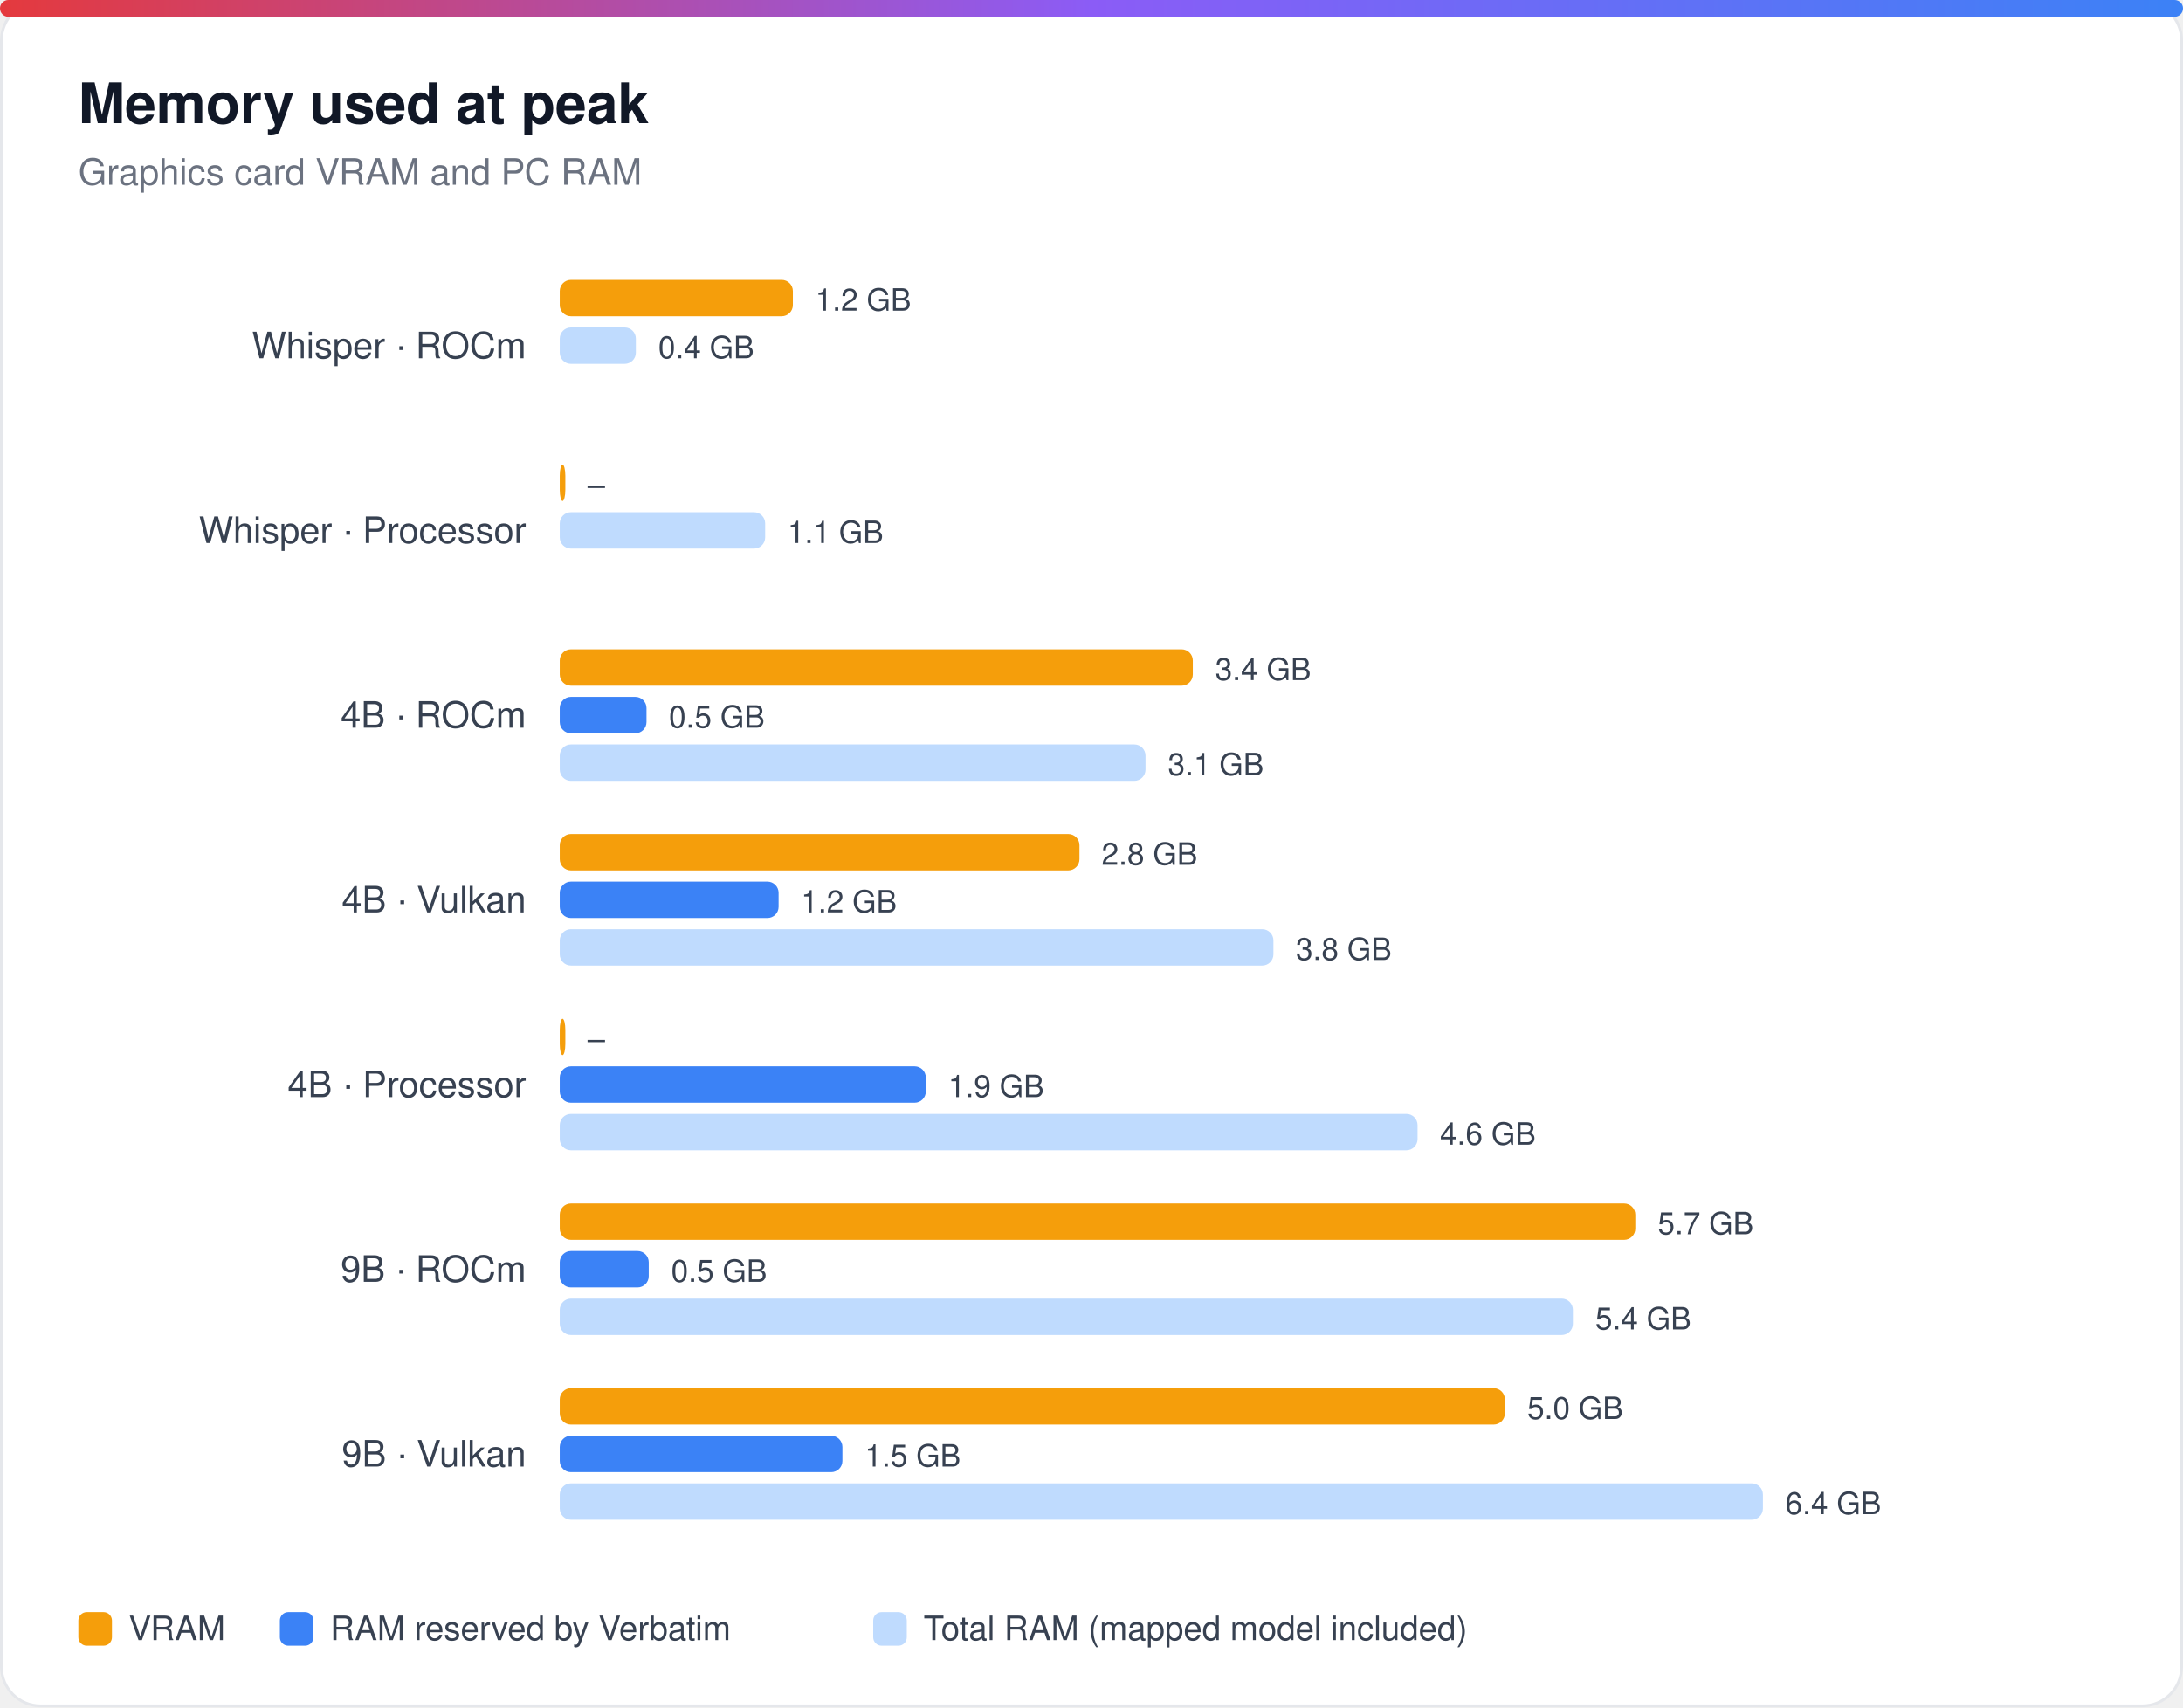
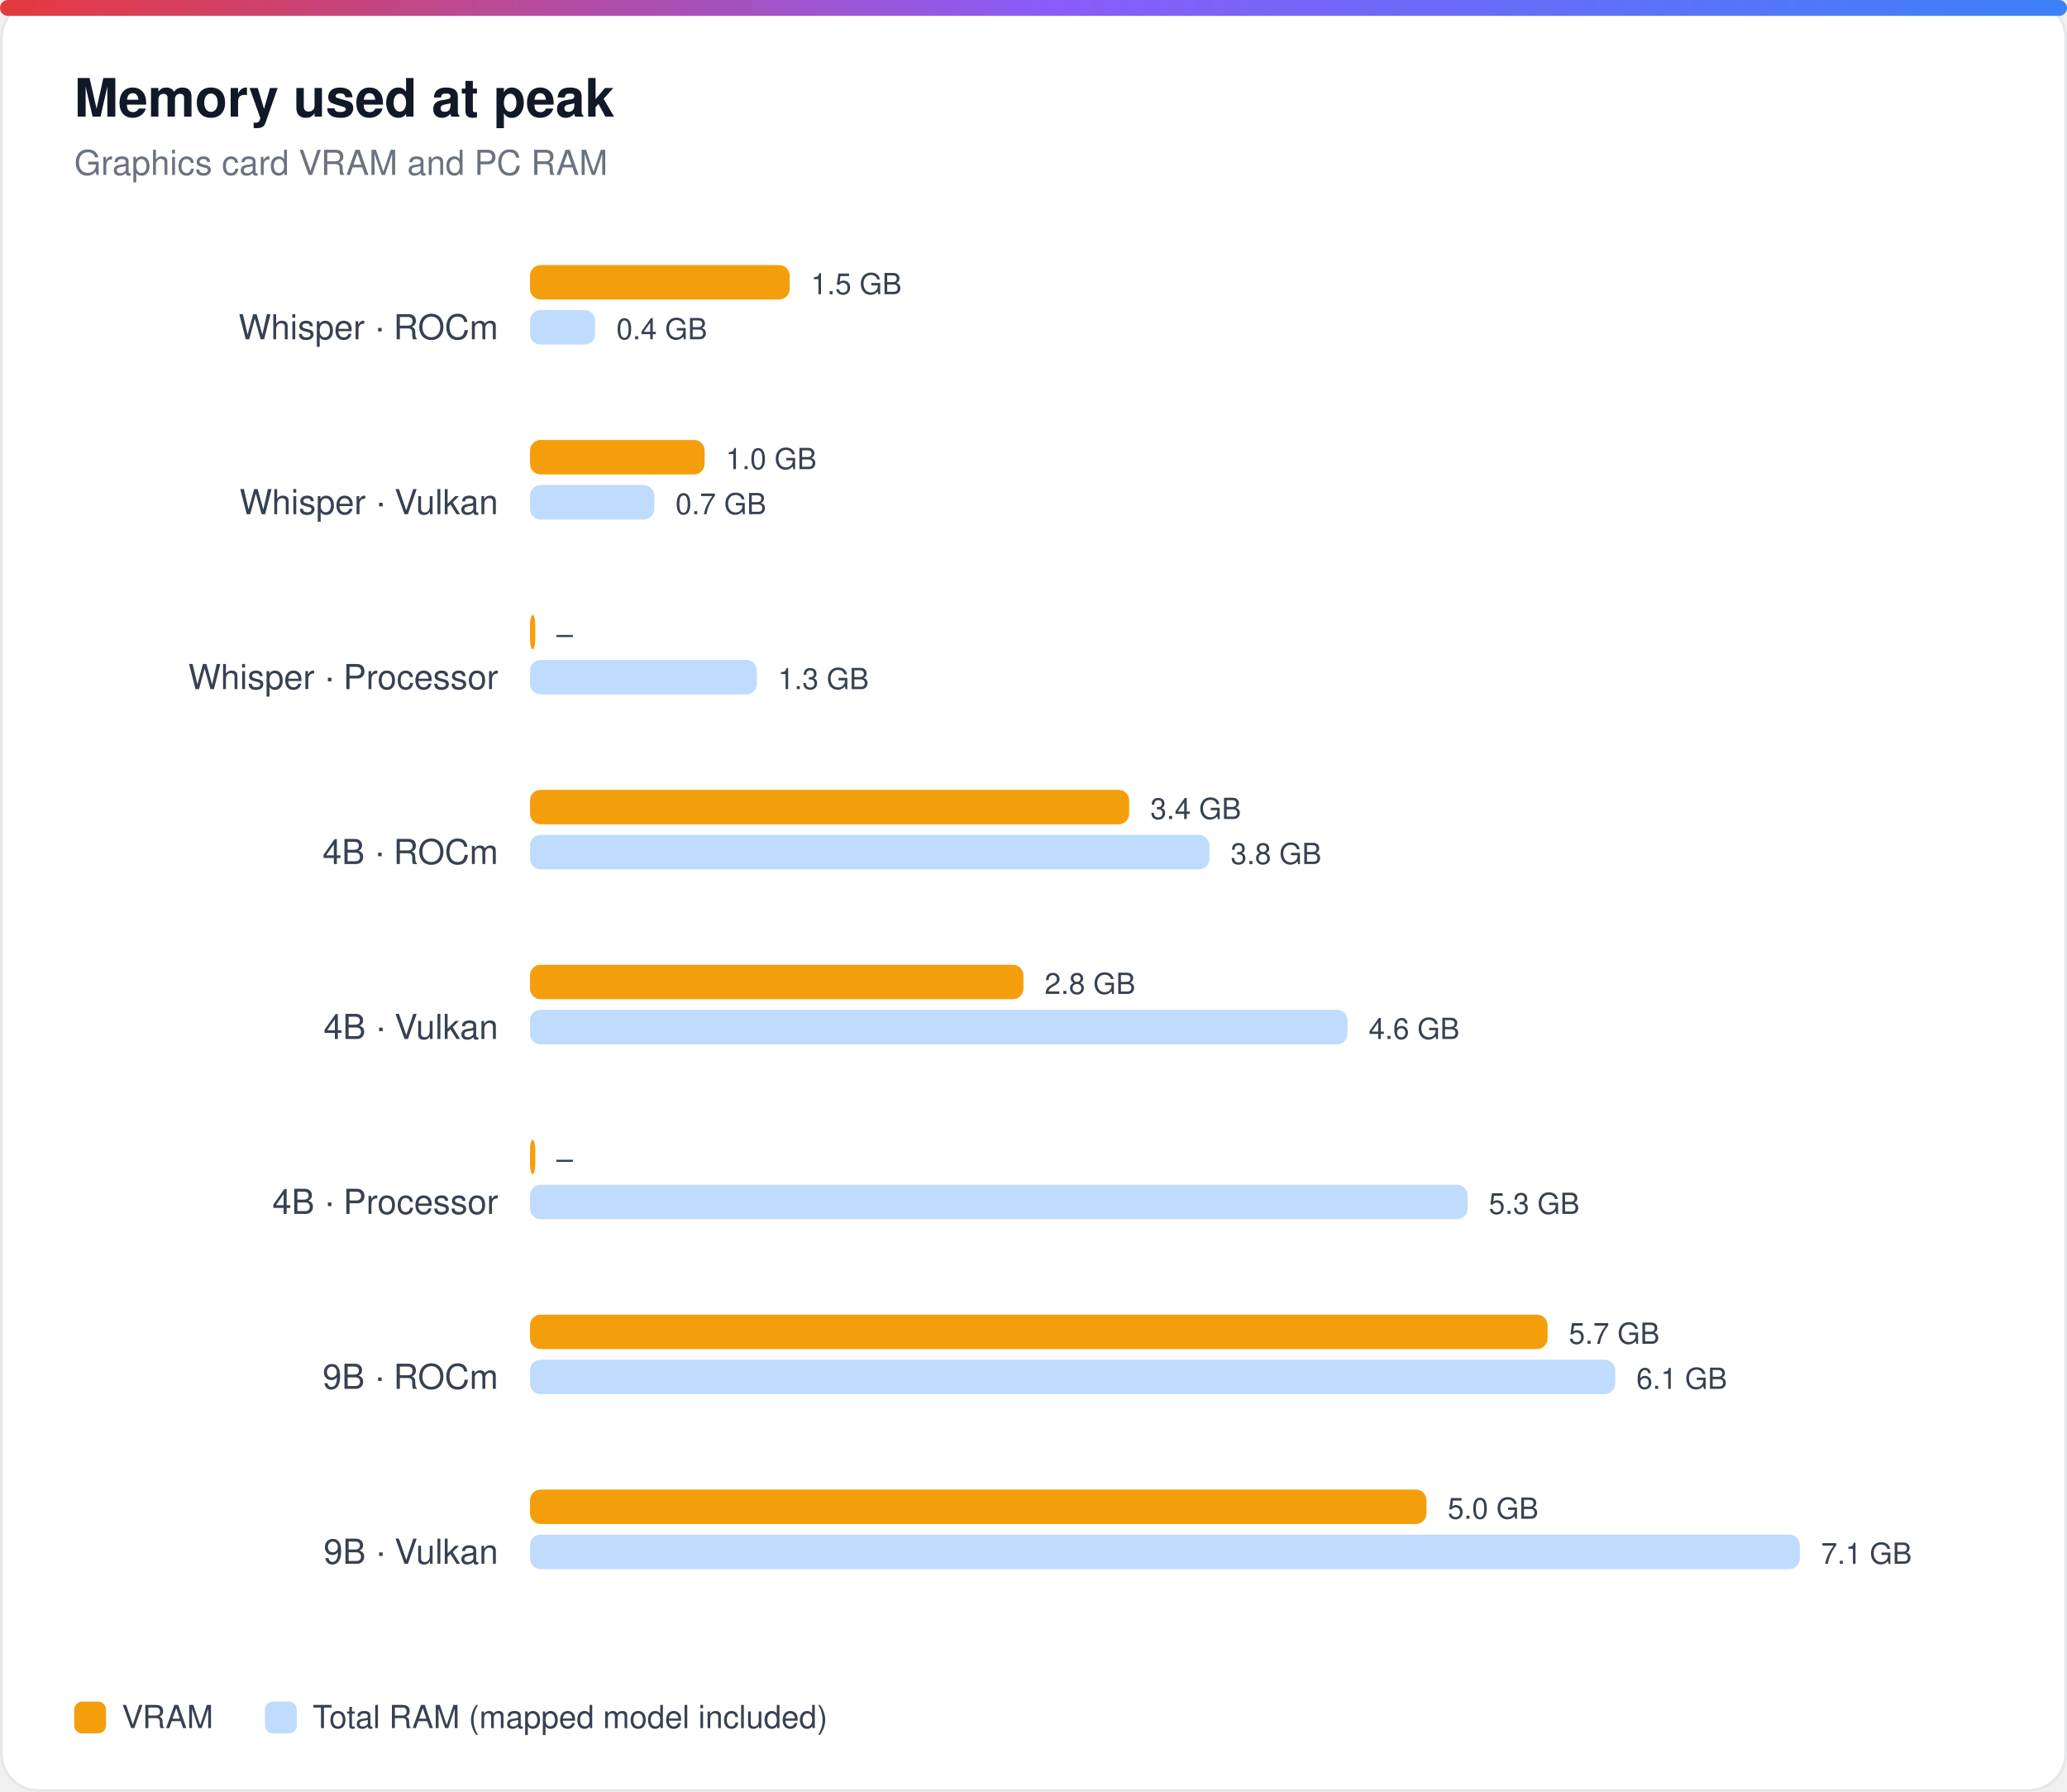
- <svg xmlns="http://www.w3.org/2000/svg" width="780" height="610" viewBox="0 0 780 610" font-family="Segoe UI, -apple-system, Helvetica, Arial, sans-serif" role="img" aria-label="Memory used at peak">
-   <rect x="0.5" y="0.5" width="779" height="609" rx="14" fill="#FFFFFF" stroke="#E5E7EB" />
+ <svg xmlns="http://www.w3.org/2000/svg" width="780" height="676" viewBox="0 0 780 676" font-family="Segoe UI, -apple-system, Helvetica, Arial, sans-serif" role="img" aria-label="Memory used at peak">
+   <rect x="0.5" y="0.5" width="779" height="675" rx="14" fill="#FFFFFF" stroke="#E5E7EB" />
  <rect x="0" y="0" width="780" height="6" rx="3" fill="url(#g)" />
  <defs>
    <linearGradient id="g" x1="0" x2="1">
      <stop offset="0" stop-color="#E5393C" />
      <stop offset="0.5" stop-color="#8B5CF6" />
      <stop offset="1" stop-color="#3B82F6" />
    </linearGradient>
  </defs>
  <text x="28" y="44" font-size="20" font-weight="700" fill="#111827">Memory used at peak</text>
  <text x="28" y="66" font-size="13" fill="#6B7280">Graphics card VRAM and PC RAM</text>
  <text x="188" y="128" font-size="13" fill="#374151" text-anchor="end">Whisper · ROCm</text>
-   <rect x="200" y="100" width="83.3" height="13" rx="4" fill="#F59E0B" />
-   <text x="291.3" y="111" font-size="11" fill="#374151">1.2 GB</text>
-   <rect x="200" y="117" width="27.2" height="13" rx="4" fill="#BFDBFE" />
-   <text x="235.2" y="128" font-size="11" fill="#374151">0.4 GB</text>
-   <text x="188" y="194" font-size="13" fill="#374151" text-anchor="end">Whisper · Processor</text>
-   <rect x="200" y="166" width="2.0" height="13" rx="4" fill="#F59E0B" />
-   <text x="210.0" y="177" font-size="11" fill="#374151">–</text>
-   <rect x="200" y="183" width="73.4" height="13" rx="4" fill="#BFDBFE" />
-   <text x="281.4" y="194" font-size="11" fill="#374151">1.1 GB</text>
-   <text x="188" y="260" font-size="13" fill="#374151" text-anchor="end">4B · ROCm</text>
-   <rect x="200" y="232" width="226.2" height="13" rx="4" fill="#F59E0B" />
-   <text x="434.2" y="243" font-size="11" fill="#374151">3.4 GB</text>
-   <rect x="200" y="249" width="31.0" height="13" rx="4" fill="#3B82F6" />
-   <text x="239.0" y="260" font-size="11" fill="#374151">0.5 GB</text>
-   <rect x="200" y="266" width="209.3" height="13" rx="4" fill="#BFDBFE" />
-   <text x="417.3" y="277" font-size="11" fill="#374151">3.1 GB</text>
-   <text x="188" y="326" font-size="13" fill="#374151" text-anchor="end">4B · Vulkan</text>
-   <rect x="200" y="298" width="185.7" height="13" rx="4" fill="#F59E0B" />
-   <text x="393.6" y="309" font-size="11" fill="#374151">2.8 GB</text>
-   <rect x="200" y="315" width="78.2" height="13" rx="4" fill="#3B82F6" />
-   <text x="286.2" y="326" font-size="11" fill="#374151">1.2 GB</text>
-   <rect x="200" y="332" width="255.0" height="13" rx="4" fill="#BFDBFE" />
-   <text x="463.0" y="343" font-size="11" fill="#374151">3.8 GB</text>
-   <text x="188" y="392" font-size="13" fill="#374151" text-anchor="end">4B · Processor</text>
-   <rect x="200" y="364" width="2.0" height="13" rx="4" fill="#F59E0B" />
-   <text x="210.0" y="375" font-size="11" fill="#374151">–</text>
-   <rect x="200" y="381" width="130.8" height="13" rx="4" fill="#3B82F6" />
-   <text x="338.8" y="392" font-size="11" fill="#374151">1.9 GB</text>
-   <rect x="200" y="398" width="306.5" height="13" rx="4" fill="#BFDBFE" />
-   <text x="514.5" y="409" font-size="11" fill="#374151">4.6 GB</text>
-   <text x="188" y="458" font-size="13" fill="#374151" text-anchor="end">9B · ROCm</text>
-   <rect x="200" y="430" width="384.3" height="13" rx="4" fill="#F59E0B" />
-   <text x="592.3" y="441" font-size="11" fill="#374151">5.7 GB</text>
-   <rect x="200" y="447" width="31.8" height="13" rx="4" fill="#3B82F6" />
-   <text x="239.8" y="458" font-size="11" fill="#374151">0.5 GB</text>
-   <rect x="200" y="464" width="362.0" height="13" rx="4" fill="#BFDBFE" />
-   <text x="570.0" y="475" font-size="11" fill="#374151">5.4 GB</text>
-   <text x="188" y="524" font-size="13" fill="#374151" text-anchor="end">9B · Vulkan</text>
-   <rect x="200" y="496" width="337.7" height="13" rx="4" fill="#F59E0B" />
-   <text x="545.7" y="507" font-size="11" fill="#374151">5.0 GB</text>
-   <rect x="200" y="513" width="101.0" height="13" rx="4" fill="#3B82F6" />
-   <text x="309.0" y="524" font-size="11" fill="#374151">1.5 GB</text>
-   <rect x="200" y="530" width="429.9" height="13" rx="4" fill="#BFDBFE" />
-   <text x="637.9" y="541" font-size="11" fill="#374151">6.4 GB</text>
-   <rect x="28" y="576" width="12" height="12" rx="3" fill="#F59E0B" />
-   <text x="46" y="586" font-size="12" fill="#374151">VRAM</text>
-   <rect x="100" y="576" width="12" height="12" rx="3" fill="#3B82F6" />
-   <text x="118" y="586" font-size="12" fill="#374151">RAM reserved by Verbatim</text>
-   <rect x="312" y="576" width="12" height="12" rx="3" fill="#BFDBFE" />
-   <text x="330" y="586" font-size="12" fill="#374151">Total RAM (mapped model included)</text>
+   <rect x="200" y="100" width="98.0" height="13" rx="4" fill="#F59E0B" />
+   <text x="306.0" y="111" font-size="11" fill="#374151">1.5 GB</text>
+   <rect x="200" y="117" width="24.6" height="13" rx="4" fill="#BFDBFE" />
+   <text x="232.6" y="128" font-size="11" fill="#374151">0.4 GB</text>
+   <text x="188" y="194" font-size="13" fill="#374151" text-anchor="end">Whisper · Vulkan</text>
+   <rect x="200" y="166" width="65.9" height="13" rx="4" fill="#F59E0B" />
+   <text x="273.9" y="177" font-size="11" fill="#374151">1.0 GB</text>
+   <rect x="200" y="183" width="46.9" height="13" rx="4" fill="#BFDBFE" />
+   <text x="254.9" y="194" font-size="11" fill="#374151">0.7 GB</text>
+   <text x="188" y="260" font-size="13" fill="#374151" text-anchor="end">Whisper · Processor</text>
+   <rect x="200" y="232" width="2.0" height="13" rx="4" fill="#F59E0B" />
+   <text x="210.0" y="243" font-size="11" fill="#374151">–</text>
+   <rect x="200" y="249" width="85.6" height="13" rx="4" fill="#BFDBFE" />
+   <text x="293.6" y="260" font-size="11" fill="#374151">1.3 GB</text>
+   <text x="188" y="326" font-size="13" fill="#374151" text-anchor="end">4B · ROCm</text>
+   <rect x="200" y="298" width="226.1" height="13" rx="4" fill="#F59E0B" />
+   <text x="434.1" y="309" font-size="11" fill="#374151">3.4 GB</text>
+   <rect x="200" y="315" width="256.4" height="13" rx="4" fill="#BFDBFE" />
+   <text x="464.4" y="326" font-size="11" fill="#374151">3.8 GB</text>
+   <text x="188" y="392" font-size="13" fill="#374151" text-anchor="end">4B · Vulkan</text>
+   <rect x="200" y="364" width="186.2" height="13" rx="4" fill="#F59E0B" />
+   <text x="394.2" y="375" font-size="11" fill="#374151">2.8 GB</text>
+   <rect x="200" y="381" width="308.5" height="13" rx="4" fill="#BFDBFE" />
+   <text x="516.5" y="392" font-size="11" fill="#374151">4.6 GB</text>
+   <text x="188" y="458" font-size="13" fill="#374151" text-anchor="end">4B · Processor</text>
+   <rect x="200" y="430" width="2.0" height="13" rx="4" fill="#F59E0B" />
+   <text x="210.0" y="441" font-size="11" fill="#374151">–</text>
+   <rect x="200" y="447" width="353.8" height="13" rx="4" fill="#BFDBFE" />
+   <text x="561.8" y="458" font-size="11" fill="#374151">5.3 GB</text>
+   <text x="188" y="524" font-size="13" fill="#374151" text-anchor="end">9B · ROCm</text>
+   <rect x="200" y="496" width="384.0" height="13" rx="4" fill="#F59E0B" />
+   <text x="592.0" y="507" font-size="11" fill="#374151">5.7 GB</text>
+   <rect x="200" y="513" width="409.5" height="13" rx="4" fill="#BFDBFE" />
+   <text x="617.5" y="524" font-size="11" fill="#374151">6.1 GB</text>
+   <text x="188" y="590" font-size="13" fill="#374151" text-anchor="end">9B · Vulkan</text>
+   <rect x="200" y="562" width="338.3" height="13" rx="4" fill="#F59E0B" />
+   <text x="546.3" y="573" font-size="11" fill="#374151">5.0 GB</text>
+   <rect x="200" y="579" width="479.2" height="13" rx="4" fill="#BFDBFE" />
+   <text x="687.2" y="590" font-size="11" fill="#374151">7.1 GB</text>
+   <rect x="28" y="642" width="12" height="12" rx="3" fill="#F59E0B" />
+   <text x="46" y="652" font-size="12" fill="#374151">VRAM</text>
+   <rect x="100" y="642" width="12" height="12" rx="3" fill="#BFDBFE" />
+   <text x="118" y="652" font-size="12" fill="#374151">Total RAM (mapped model included)</text>
</svg>
